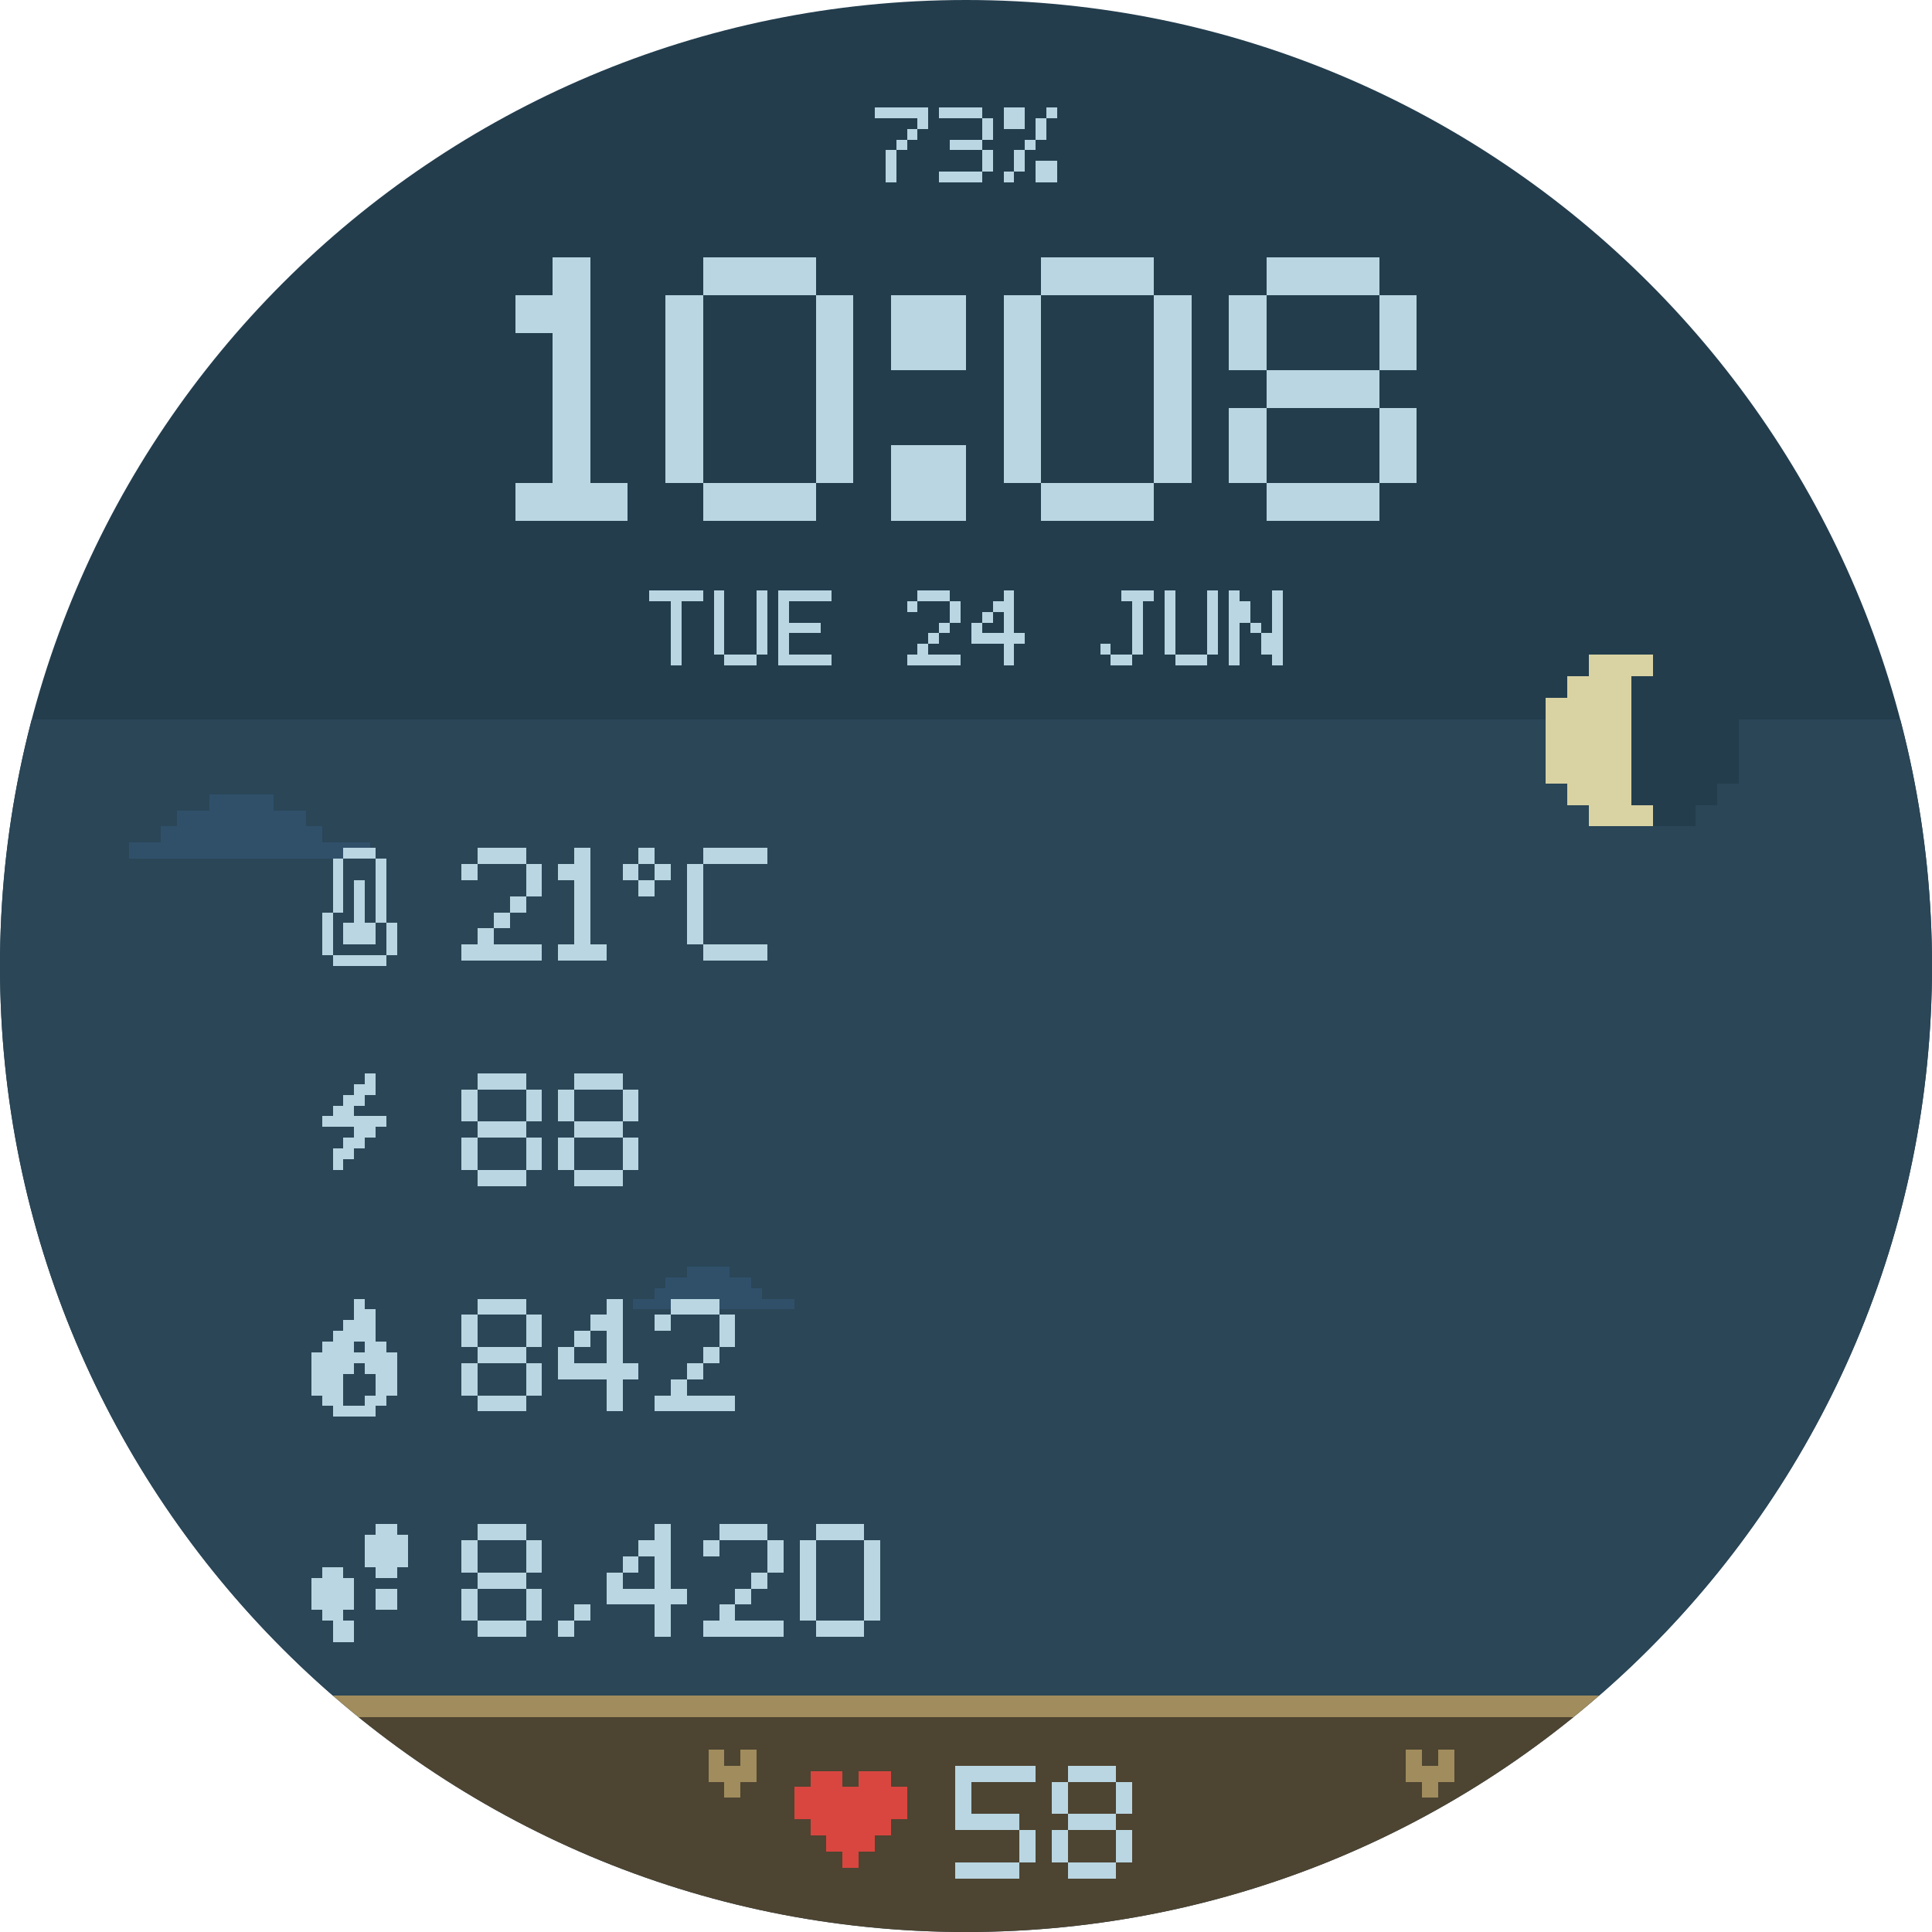
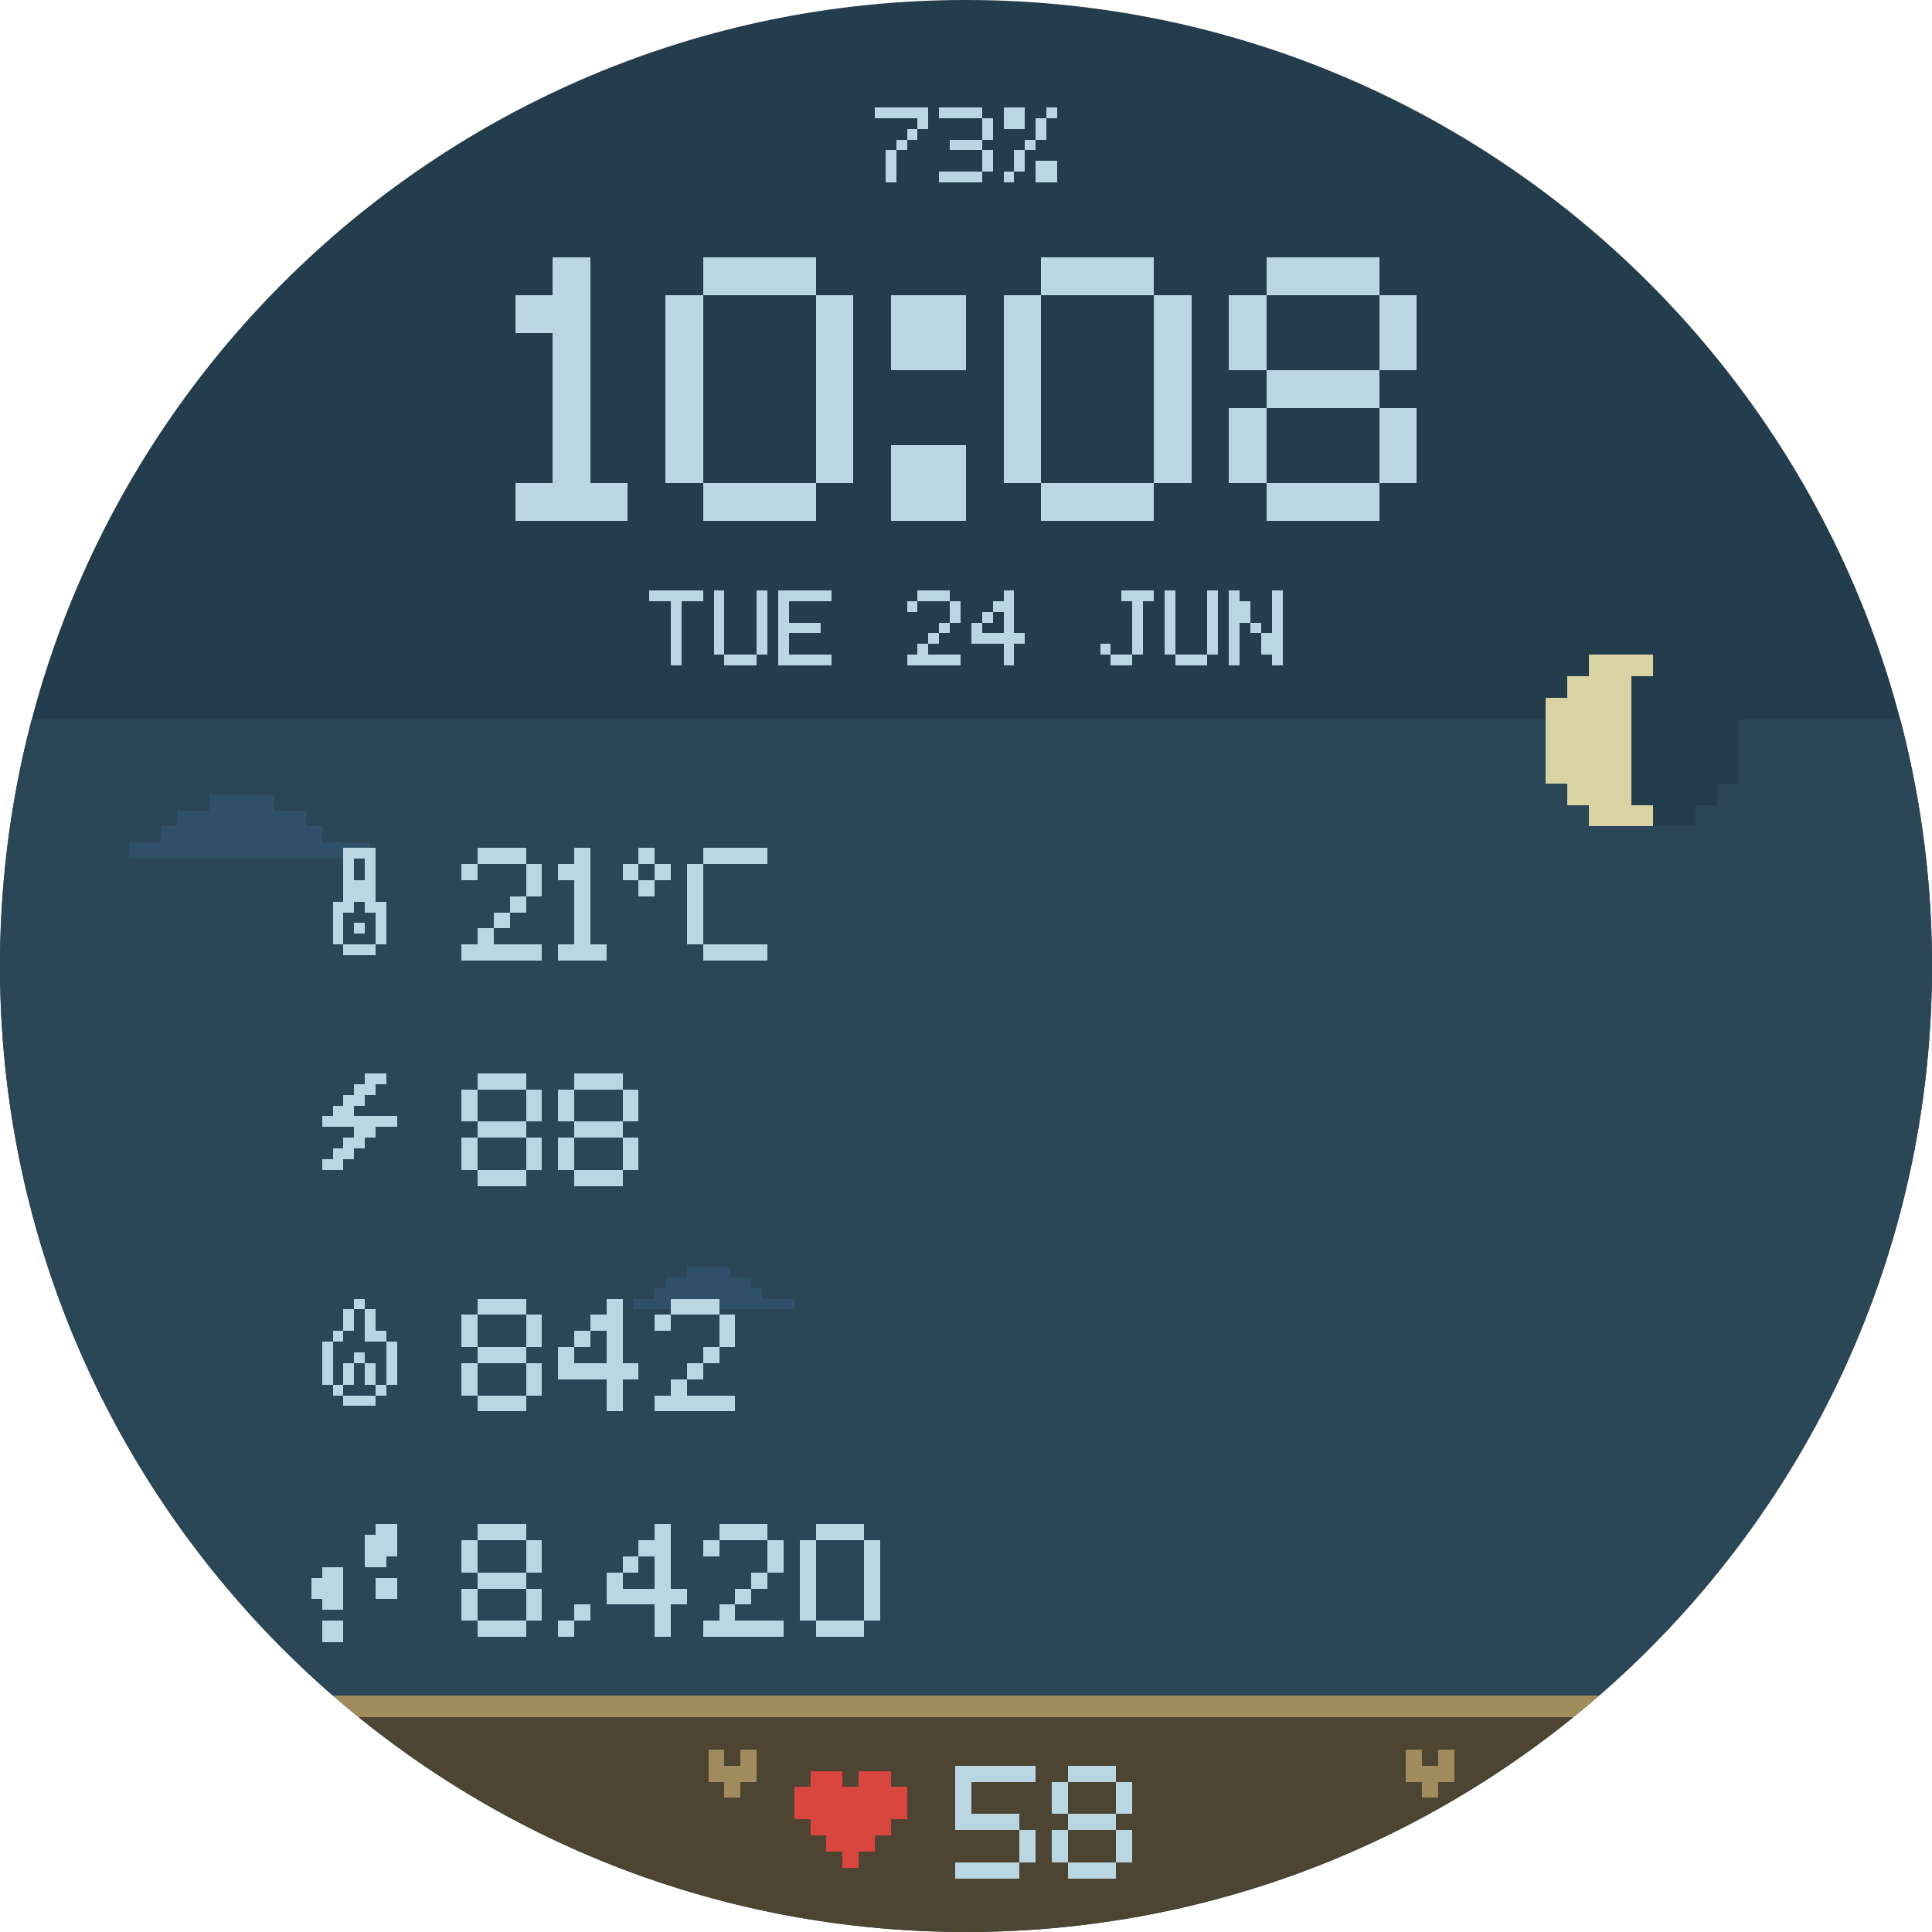
<svg xmlns="http://www.w3.org/2000/svg" width="360" height="360" viewBox="0 0 360 360" shape-rendering="crispEdges">
  <defs>
    <clipPath id="screen">
      <circle cx="180" cy="180" r="180" />
    </clipPath>
  </defs>
  <g clip-path="url(#screen)">
    <rect width="360" height="360" fill="#233d4d" />
    <rect x="0" y="316" width="360" height="4" fill="#a08c5c" />
    <rect x="0" y="320" width="360" height="40" fill="#4d4432" />
    <rect x="0" y="134" width="360" height="182" fill="#2a4657" />
    <g fill="#d9d2a3" data-bg="disc">
      <rect x="296" y="122" width="4" height="4" />
      <rect x="300" y="122" width="4" height="4" />
      <rect x="304" y="122" width="4" height="4" />
      <rect x="308" y="122" width="4" height="4" />
      <rect x="292" y="126" width="4" height="4" />
      <rect x="296" y="126" width="4" height="4" />
      <rect x="300" y="126" width="4" height="4" />
      <rect x="304" y="126" width="4" height="4" />
      <rect x="308" y="126" width="4" height="4" />
      <rect x="312" y="126" width="4" height="4" />
      <rect x="288" y="130" width="4" height="4" />
      <rect x="292" y="130" width="4" height="4" />
      <rect x="296" y="130" width="4" height="4" />
      <rect x="300" y="130" width="4" height="4" />
      <rect x="304" y="130" width="4" height="4" />
      <rect x="308" y="130" width="4" height="4" />
      <rect x="312" y="130" width="4" height="4" />
      <rect x="316" y="130" width="4" height="4" />
      <rect x="288" y="134" width="4" height="4" />
      <rect x="292" y="134" width="4" height="4" />
      <rect x="296" y="134" width="4" height="4" />
      <rect x="300" y="134" width="4" height="4" />
      <rect x="304" y="134" width="4" height="4" />
      <rect x="308" y="134" width="4" height="4" />
      <rect x="312" y="134" width="4" height="4" />
      <rect x="316" y="134" width="4" height="4" />
      <rect x="288" y="138" width="4" height="4" />
      <rect x="292" y="138" width="4" height="4" />
      <rect x="296" y="138" width="4" height="4" />
      <rect x="300" y="138" width="4" height="4" />
      <rect x="304" y="138" width="4" height="4" />
      <rect x="308" y="138" width="4" height="4" />
      <rect x="312" y="138" width="4" height="4" />
      <rect x="316" y="138" width="4" height="4" />
      <rect x="288" y="142" width="4" height="4" />
      <rect x="292" y="142" width="4" height="4" />
      <rect x="296" y="142" width="4" height="4" />
      <rect x="300" y="142" width="4" height="4" />
      <rect x="304" y="142" width="4" height="4" />
      <rect x="308" y="142" width="4" height="4" />
      <rect x="312" y="142" width="4" height="4" />
      <rect x="316" y="142" width="4" height="4" />
      <rect x="292" y="146" width="4" height="4" />
      <rect x="296" y="146" width="4" height="4" />
      <rect x="300" y="146" width="4" height="4" />
      <rect x="304" y="146" width="4" height="4" />
      <rect x="308" y="146" width="4" height="4" />
      <rect x="312" y="146" width="4" height="4" />
      <rect x="296" y="150" width="4" height="4" />
      <rect x="300" y="150" width="4" height="4" />
      <rect x="304" y="150" width="4" height="4" />
      <rect x="308" y="150" width="4" height="4" />
    </g>
    <g fill="#233d4d" data-bg="disc-cut">
      <rect x="308" y="122" width="4" height="4" />
      <rect x="312" y="122" width="4" height="4" />
      <rect x="304" y="126" width="4" height="4" />
      <rect x="308" y="126" width="4" height="4" />
      <rect x="312" y="126" width="4" height="4" />
      <rect x="316" y="126" width="4" height="4" />
      <rect x="304" y="130" width="4" height="4" />
      <rect x="308" y="130" width="4" height="4" />
      <rect x="312" y="130" width="4" height="4" />
      <rect x="316" y="130" width="4" height="4" />
      <rect x="320" y="130" width="4" height="4" />
      <rect x="304" y="134" width="4" height="4" />
      <rect x="308" y="134" width="4" height="4" />
      <rect x="312" y="134" width="4" height="4" />
      <rect x="316" y="134" width="4" height="4" />
      <rect x="320" y="134" width="4" height="4" />
      <rect x="304" y="138" width="4" height="4" />
      <rect x="308" y="138" width="4" height="4" />
      <rect x="312" y="138" width="4" height="4" />
      <rect x="316" y="138" width="4" height="4" />
      <rect x="320" y="138" width="4" height="4" />
      <rect x="304" y="142" width="4" height="4" />
      <rect x="308" y="142" width="4" height="4" />
      <rect x="312" y="142" width="4" height="4" />
      <rect x="316" y="142" width="4" height="4" />
      <rect x="320" y="142" width="4" height="4" />
      <rect x="304" y="146" width="4" height="4" />
      <rect x="308" y="146" width="4" height="4" />
      <rect x="312" y="146" width="4" height="4" />
      <rect x="316" y="146" width="4" height="4" />
      <rect x="308" y="150" width="4" height="4" />
      <rect x="312" y="150" width="4" height="4" />
    </g>
    <g fill="#a08c5c" data-bg="tuft">
      <rect x="18" y="326" width="3" height="3" />
      <rect x="24" y="326" width="3" height="3" />
      <rect x="18" y="329" width="3" height="3" />
      <rect x="21" y="329" width="3" height="3" />
      <rect x="24" y="329" width="3" height="3" />
      <rect x="21" y="332" width="3" height="3" />
    </g>
    <g fill="#a08c5c" data-bg="tuft">
      <rect x="62" y="326" width="3" height="3" />
      <rect x="68" y="326" width="3" height="3" />
      <rect x="62" y="329" width="3" height="3" />
      <rect x="65" y="329" width="3" height="3" />
      <rect x="68" y="329" width="3" height="3" />
      <rect x="65" y="332" width="3" height="3" />
    </g>
    <g fill="#a08c5c" data-bg="tuft">
      <rect x="132" y="326" width="3" height="3" />
      <rect x="138" y="326" width="3" height="3" />
      <rect x="132" y="329" width="3" height="3" />
      <rect x="135" y="329" width="3" height="3" />
      <rect x="138" y="329" width="3" height="3" />
      <rect x="135" y="332" width="3" height="3" />
    </g>
    <g fill="#a08c5c" data-bg="tuft">
      <rect x="262" y="326" width="3" height="3" />
      <rect x="268" y="326" width="3" height="3" />
      <rect x="262" y="329" width="3" height="3" />
      <rect x="265" y="329" width="3" height="3" />
      <rect x="268" y="329" width="3" height="3" />
      <rect x="265" y="332" width="3" height="3" />
    </g>
    <g fill="#a08c5c" data-bg="tuft">
      <rect x="306" y="326" width="3" height="3" />
      <rect x="312" y="326" width="3" height="3" />
      <rect x="306" y="329" width="3" height="3" />
      <rect x="309" y="329" width="3" height="3" />
      <rect x="312" y="329" width="3" height="3" />
      <rect x="309" y="332" width="3" height="3" />
    </g>
    <g fill="#a08c5c" data-bg="tuft">
      <rect x="336" y="326" width="3" height="3" />
      <rect x="342" y="326" width="3" height="3" />
      <rect x="336" y="329" width="3" height="3" />
      <rect x="339" y="329" width="3" height="3" />
      <rect x="342" y="329" width="3" height="3" />
      <rect x="339" y="332" width="3" height="3" />
    </g>
    <g fill="#30506a" data-bg="cloud">
      <rect x="39" y="148" width="3" height="3" />
      <rect x="42" y="148" width="3" height="3" />
      <rect x="45" y="148" width="3" height="3" />
      <rect x="48" y="148" width="3" height="3" />
      <rect x="33" y="151" width="3" height="3" />
      <rect x="36" y="151" width="3" height="3" />
      <rect x="39" y="151" width="3" height="3" />
      <rect x="42" y="151" width="3" height="3" />
      <rect x="45" y="151" width="3" height="3" />
      <rect x="48" y="151" width="3" height="3" />
      <rect x="51" y="151" width="3" height="3" />
      <rect x="54" y="151" width="3" height="3" />
      <rect x="30" y="154" width="3" height="3" />
      <rect x="33" y="154" width="3" height="3" />
      <rect x="36" y="154" width="3" height="3" />
      <rect x="39" y="154" width="3" height="3" />
      <rect x="42" y="154" width="3" height="3" />
      <rect x="45" y="154" width="3" height="3" />
      <rect x="48" y="154" width="3" height="3" />
      <rect x="51" y="154" width="3" height="3" />
      <rect x="54" y="154" width="3" height="3" />
      <rect x="57" y="154" width="3" height="3" />
      <rect x="24" y="157" width="3" height="3" />
      <rect x="27" y="157" width="3" height="3" />
      <rect x="30" y="157" width="3" height="3" />
      <rect x="33" y="157" width="3" height="3" />
      <rect x="36" y="157" width="3" height="3" />
      <rect x="39" y="157" width="3" height="3" />
      <rect x="42" y="157" width="3" height="3" />
      <rect x="45" y="157" width="3" height="3" />
      <rect x="48" y="157" width="3" height="3" />
      <rect x="51" y="157" width="3" height="3" />
      <rect x="54" y="157" width="3" height="3" />
      <rect x="57" y="157" width="3" height="3" />
      <rect x="60" y="157" width="3" height="3" />
      <rect x="63" y="157" width="3" height="3" />
      <rect x="66" y="157" width="3" height="3" />
    </g>
    <g fill="#30506a" data-bg="cloud">
      <rect x="128" y="236" width="2" height="2" />
      <rect x="130" y="236" width="2" height="2" />
      <rect x="132" y="236" width="2" height="2" />
      <rect x="134" y="236" width="2" height="2" />
      <rect x="124" y="238" width="2" height="2" />
      <rect x="126" y="238" width="2" height="2" />
      <rect x="128" y="238" width="2" height="2" />
      <rect x="130" y="238" width="2" height="2" />
      <rect x="132" y="238" width="2" height="2" />
      <rect x="134" y="238" width="2" height="2" />
      <rect x="136" y="238" width="2" height="2" />
      <rect x="138" y="238" width="2" height="2" />
      <rect x="122" y="240" width="2" height="2" />
      <rect x="124" y="240" width="2" height="2" />
      <rect x="126" y="240" width="2" height="2" />
      <rect x="128" y="240" width="2" height="2" />
      <rect x="130" y="240" width="2" height="2" />
      <rect x="132" y="240" width="2" height="2" />
      <rect x="134" y="240" width="2" height="2" />
      <rect x="136" y="240" width="2" height="2" />
      <rect x="138" y="240" width="2" height="2" />
      <rect x="140" y="240" width="2" height="2" />
      <rect x="118" y="242" width="2" height="2" />
      <rect x="120" y="242" width="2" height="2" />
      <rect x="122" y="242" width="2" height="2" />
      <rect x="124" y="242" width="2" height="2" />
      <rect x="126" y="242" width="2" height="2" />
      <rect x="128" y="242" width="2" height="2" />
      <rect x="130" y="242" width="2" height="2" />
      <rect x="132" y="242" width="2" height="2" />
      <rect x="134" y="242" width="2" height="2" />
      <rect x="136" y="242" width="2" height="2" />
      <rect x="138" y="242" width="2" height="2" />
      <rect x="140" y="242" width="2" height="2" />
      <rect x="142" y="242" width="2" height="2" />
      <rect x="144" y="242" width="2" height="2" />
      <rect x="146" y="242" width="2" height="2" />
    </g>
    <g fill="#b9d6e2" data-text="10:08">
      <rect x="103" y="48" width="7" height="7" />
      <rect x="96" y="55" width="7" height="7" />
      <rect x="103" y="55" width="7" height="7" />
      <rect x="103" y="62" width="7" height="7" />
      <rect x="103" y="69" width="7" height="7" />
      <rect x="103" y="76" width="7" height="7" />
      <rect x="103" y="83" width="7" height="7" />
      <rect x="96" y="90" width="7" height="7" />
      <rect x="103" y="90" width="7" height="7" />
      <rect x="110" y="90" width="7" height="7" />
      <rect x="131" y="48" width="7" height="7" />
      <rect x="138" y="48" width="7" height="7" />
      <rect x="145" y="48" width="7" height="7" />
      <rect x="124" y="55" width="7" height="7" />
      <rect x="152" y="55" width="7" height="7" />
      <rect x="124" y="62" width="7" height="7" />
      <rect x="152" y="62" width="7" height="7" />
      <rect x="124" y="69" width="7" height="7" />
      <rect x="152" y="69" width="7" height="7" />
      <rect x="124" y="76" width="7" height="7" />
      <rect x="152" y="76" width="7" height="7" />
      <rect x="124" y="83" width="7" height="7" />
      <rect x="152" y="83" width="7" height="7" />
      <rect x="131" y="90" width="7" height="7" />
      <rect x="138" y="90" width="7" height="7" />
      <rect x="145" y="90" width="7" height="7" />
      <rect x="166" y="55" width="7" height="7" />
      <rect x="173" y="55" width="7" height="7" />
      <rect x="166" y="62" width="7" height="7" />
      <rect x="173" y="62" width="7" height="7" />
      <rect x="166" y="83" width="7" height="7" />
      <rect x="173" y="83" width="7" height="7" />
      <rect x="166" y="90" width="7" height="7" />
      <rect x="173" y="90" width="7" height="7" />
      <rect x="194" y="48" width="7" height="7" />
      <rect x="201" y="48" width="7" height="7" />
      <rect x="208" y="48" width="7" height="7" />
      <rect x="187" y="55" width="7" height="7" />
      <rect x="215" y="55" width="7" height="7" />
      <rect x="187" y="62" width="7" height="7" />
      <rect x="215" y="62" width="7" height="7" />
      <rect x="187" y="69" width="7" height="7" />
      <rect x="215" y="69" width="7" height="7" />
      <rect x="187" y="76" width="7" height="7" />
      <rect x="215" y="76" width="7" height="7" />
      <rect x="187" y="83" width="7" height="7" />
      <rect x="215" y="83" width="7" height="7" />
      <rect x="194" y="90" width="7" height="7" />
      <rect x="201" y="90" width="7" height="7" />
      <rect x="208" y="90" width="7" height="7" />
      <rect x="236" y="48" width="7" height="7" />
      <rect x="243" y="48" width="7" height="7" />
      <rect x="250" y="48" width="7" height="7" />
      <rect x="229" y="55" width="7" height="7" />
      <rect x="257" y="55" width="7" height="7" />
      <rect x="229" y="62" width="7" height="7" />
      <rect x="257" y="62" width="7" height="7" />
      <rect x="236" y="69" width="7" height="7" />
      <rect x="243" y="69" width="7" height="7" />
      <rect x="250" y="69" width="7" height="7" />
      <rect x="229" y="76" width="7" height="7" />
      <rect x="257" y="76" width="7" height="7" />
      <rect x="229" y="83" width="7" height="7" />
      <rect x="257" y="83" width="7" height="7" />
      <rect x="236" y="90" width="7" height="7" />
      <rect x="243" y="90" width="7" height="7" />
      <rect x="250" y="90" width="7" height="7" />
    </g>
    <g fill="#b9d6e2" data-text="TUE 24 JUN">
      <rect x="121" y="110" width="2" height="2" />
      <rect x="123" y="110" width="2" height="2" />
      <rect x="125" y="110" width="2" height="2" />
      <rect x="127" y="110" width="2" height="2" />
      <rect x="129" y="110" width="2" height="2" />
      <rect x="125" y="112" width="2" height="2" />
      <rect x="125" y="114" width="2" height="2" />
      <rect x="125" y="116" width="2" height="2" />
      <rect x="125" y="118" width="2" height="2" />
      <rect x="125" y="120" width="2" height="2" />
      <rect x="125" y="122" width="2" height="2" />
      <rect x="133" y="110" width="2" height="2" />
      <rect x="141" y="110" width="2" height="2" />
      <rect x="133" y="112" width="2" height="2" />
      <rect x="141" y="112" width="2" height="2" />
      <rect x="133" y="114" width="2" height="2" />
      <rect x="141" y="114" width="2" height="2" />
      <rect x="133" y="116" width="2" height="2" />
      <rect x="141" y="116" width="2" height="2" />
      <rect x="133" y="118" width="2" height="2" />
      <rect x="141" y="118" width="2" height="2" />
      <rect x="133" y="120" width="2" height="2" />
      <rect x="141" y="120" width="2" height="2" />
      <rect x="135" y="122" width="2" height="2" />
      <rect x="137" y="122" width="2" height="2" />
      <rect x="139" y="122" width="2" height="2" />
      <rect x="145" y="110" width="2" height="2" />
      <rect x="147" y="110" width="2" height="2" />
      <rect x="149" y="110" width="2" height="2" />
      <rect x="151" y="110" width="2" height="2" />
      <rect x="153" y="110" width="2" height="2" />
      <rect x="145" y="112" width="2" height="2" />
      <rect x="145" y="114" width="2" height="2" />
      <rect x="145" y="116" width="2" height="2" />
      <rect x="147" y="116" width="2" height="2" />
      <rect x="149" y="116" width="2" height="2" />
      <rect x="151" y="116" width="2" height="2" />
      <rect x="145" y="118" width="2" height="2" />
      <rect x="145" y="120" width="2" height="2" />
      <rect x="145" y="122" width="2" height="2" />
      <rect x="147" y="122" width="2" height="2" />
      <rect x="149" y="122" width="2" height="2" />
      <rect x="151" y="122" width="2" height="2" />
      <rect x="153" y="122" width="2" height="2" />
      <rect x="171" y="110" width="2" height="2" />
      <rect x="173" y="110" width="2" height="2" />
      <rect x="175" y="110" width="2" height="2" />
      <rect x="169" y="112" width="2" height="2" />
      <rect x="177" y="112" width="2" height="2" />
      <rect x="177" y="114" width="2" height="2" />
      <rect x="175" y="116" width="2" height="2" />
      <rect x="173" y="118" width="2" height="2" />
      <rect x="171" y="120" width="2" height="2" />
      <rect x="169" y="122" width="2" height="2" />
      <rect x="171" y="122" width="2" height="2" />
      <rect x="173" y="122" width="2" height="2" />
      <rect x="175" y="122" width="2" height="2" />
      <rect x="177" y="122" width="2" height="2" />
      <rect x="187" y="110" width="2" height="2" />
      <rect x="185" y="112" width="2" height="2" />
      <rect x="187" y="112" width="2" height="2" />
      <rect x="183" y="114" width="2" height="2" />
      <rect x="187" y="114" width="2" height="2" />
      <rect x="181" y="116" width="2" height="2" />
      <rect x="187" y="116" width="2" height="2" />
      <rect x="181" y="118" width="2" height="2" />
      <rect x="183" y="118" width="2" height="2" />
      <rect x="185" y="118" width="2" height="2" />
      <rect x="187" y="118" width="2" height="2" />
      <rect x="189" y="118" width="2" height="2" />
      <rect x="187" y="120" width="2" height="2" />
      <rect x="187" y="122" width="2" height="2" />
      <rect x="209" y="110" width="2" height="2" />
      <rect x="211" y="110" width="2" height="2" />
      <rect x="213" y="110" width="2" height="2" />
      <rect x="211" y="112" width="2" height="2" />
      <rect x="211" y="114" width="2" height="2" />
      <rect x="211" y="116" width="2" height="2" />
      <rect x="211" y="118" width="2" height="2" />
      <rect x="205" y="120" width="2" height="2" />
      <rect x="211" y="120" width="2" height="2" />
      <rect x="207" y="122" width="2" height="2" />
      <rect x="209" y="122" width="2" height="2" />
      <rect x="217" y="110" width="2" height="2" />
      <rect x="225" y="110" width="2" height="2" />
      <rect x="217" y="112" width="2" height="2" />
      <rect x="225" y="112" width="2" height="2" />
      <rect x="217" y="114" width="2" height="2" />
      <rect x="225" y="114" width="2" height="2" />
      <rect x="217" y="116" width="2" height="2" />
      <rect x="225" y="116" width="2" height="2" />
      <rect x="217" y="118" width="2" height="2" />
      <rect x="225" y="118" width="2" height="2" />
      <rect x="217" y="120" width="2" height="2" />
      <rect x="225" y="120" width="2" height="2" />
      <rect x="219" y="122" width="2" height="2" />
      <rect x="221" y="122" width="2" height="2" />
      <rect x="223" y="122" width="2" height="2" />
      <rect x="229" y="110" width="2" height="2" />
      <rect x="237" y="110" width="2" height="2" />
      <rect x="229" y="112" width="2" height="2" />
      <rect x="231" y="112" width="2" height="2" />
      <rect x="237" y="112" width="2" height="2" />
      <rect x="229" y="114" width="2" height="2" />
      <rect x="231" y="114" width="2" height="2" />
      <rect x="237" y="114" width="2" height="2" />
      <rect x="229" y="116" width="2" height="2" />
      <rect x="233" y="116" width="2" height="2" />
      <rect x="237" y="116" width="2" height="2" />
      <rect x="229" y="118" width="2" height="2" />
      <rect x="235" y="118" width="2" height="2" />
      <rect x="237" y="118" width="2" height="2" />
      <rect x="229" y="120" width="2" height="2" />
      <rect x="235" y="120" width="2" height="2" />
      <rect x="237" y="120" width="2" height="2" />
      <rect x="229" y="122" width="2" height="2" />
      <rect x="237" y="122" width="2" height="2" />
    </g>
    <g fill="#b9d6e2" data-text="73%">
      <rect x="163" y="20" width="2" height="2" />
      <rect x="165" y="20" width="2" height="2" />
      <rect x="167" y="20" width="2" height="2" />
      <rect x="169" y="20" width="2" height="2" />
      <rect x="171" y="20" width="2" height="2" />
      <rect x="171" y="22" width="2" height="2" />
      <rect x="169" y="24" width="2" height="2" />
      <rect x="167" y="26" width="2" height="2" />
      <rect x="165" y="28" width="2" height="2" />
      <rect x="165" y="30" width="2" height="2" />
      <rect x="165" y="32" width="2" height="2" />
      <rect x="175" y="20" width="2" height="2" />
      <rect x="177" y="20" width="2" height="2" />
      <rect x="179" y="20" width="2" height="2" />
      <rect x="181" y="20" width="2" height="2" />
      <rect x="183" y="22" width="2" height="2" />
      <rect x="183" y="24" width="2" height="2" />
      <rect x="177" y="26" width="2" height="2" />
      <rect x="179" y="26" width="2" height="2" />
      <rect x="181" y="26" width="2" height="2" />
      <rect x="183" y="28" width="2" height="2" />
      <rect x="183" y="30" width="2" height="2" />
      <rect x="175" y="32" width="2" height="2" />
      <rect x="177" y="32" width="2" height="2" />
      <rect x="179" y="32" width="2" height="2" />
      <rect x="181" y="32" width="2" height="2" />
      <rect x="187" y="20" width="2" height="2" />
      <rect x="189" y="20" width="2" height="2" />
      <rect x="195" y="20" width="2" height="2" />
      <rect x="187" y="22" width="2" height="2" />
      <rect x="189" y="22" width="2" height="2" />
      <rect x="193" y="22" width="2" height="2" />
      <rect x="193" y="24" width="2" height="2" />
      <rect x="191" y="26" width="2" height="2" />
      <rect x="189" y="28" width="2" height="2" />
      <rect x="189" y="30" width="2" height="2" />
      <rect x="193" y="30" width="2" height="2" />
      <rect x="195" y="30" width="2" height="2" />
      <rect x="187" y="32" width="2" height="2" />
      <rect x="193" y="32" width="2" height="2" />
      <rect x="195" y="32" width="2" height="2" />
    </g>
    <g fill="#b9d6e2" data-icon="Temperature">
      <rect x="64" y="158" width="2" height="2" />
      <rect x="66" y="158" width="2" height="2" />
      <rect x="68" y="158" width="2" height="2" />
-       <rect x="62" y="160" width="2" height="2" />
-       <rect x="70" y="160" width="2" height="2" />
-       <rect x="62" y="162" width="2" height="2" />
-       <rect x="70" y="162" width="2" height="2" />
-       <rect x="62" y="164" width="2" height="2" />
+       <rect x="64" y="160" width="2" height="2" />
+       <rect x="68" y="160" width="2" height="2" />
+       <rect x="64" y="162" width="2" height="2" />
+       <rect x="68" y="162" width="2" height="2" />
+       <rect x="64" y="164" width="2" height="2" />
      <rect x="66" y="164" width="2" height="2" />
-       <rect x="70" y="164" width="2" height="2" />
-       <rect x="62" y="166" width="2" height="2" />
+       <rect x="68" y="164" width="2" height="2" />
+       <rect x="64" y="166" width="2" height="2" />
      <rect x="66" y="166" width="2" height="2" />
-       <rect x="70" y="166" width="2" height="2" />
+       <rect x="68" y="166" width="2" height="2" />
      <rect x="62" y="168" width="2" height="2" />
-       <rect x="66" y="168" width="2" height="2" />
+       <rect x="64" y="168" width="2" height="2" />
+       <rect x="68" y="168" width="2" height="2" />
      <rect x="70" y="168" width="2" height="2" />
-       <rect x="60" y="170" width="2" height="2" />
-       <rect x="66" y="170" width="2" height="2" />
+       <rect x="62" y="170" width="2" height="2" />
      <rect x="70" y="170" width="2" height="2" />
-       <rect x="60" y="172" width="2" height="2" />
-       <rect x="64" y="172" width="2" height="2" />
+       <rect x="62" y="172" width="2" height="2" />
      <rect x="66" y="172" width="2" height="2" />
-       <rect x="68" y="172" width="2" height="2" />
-       <rect x="72" y="172" width="2" height="2" />
-       <rect x="60" y="174" width="2" height="2" />
-       <rect x="64" y="174" width="2" height="2" />
-       <rect x="66" y="174" width="2" height="2" />
-       <rect x="68" y="174" width="2" height="2" />
-       <rect x="72" y="174" width="2" height="2" />
-       <rect x="60" y="176" width="2" height="2" />
-       <rect x="72" y="176" width="2" height="2" />
-       <rect x="62" y="178" width="2" height="2" />
-       <rect x="64" y="178" width="2" height="2" />
-       <rect x="66" y="178" width="2" height="2" />
-       <rect x="68" y="178" width="2" height="2" />
-       <rect x="70" y="178" width="2" height="2" />
+       <rect x="70" y="172" width="2" height="2" />
+       <rect x="62" y="174" width="2" height="2" />
+       <rect x="70" y="174" width="2" height="2" />
+       <rect x="64" y="176" width="2" height="2" />
+       <rect x="66" y="176" width="2" height="2" />
+       <rect x="68" y="176" width="2" height="2" />
    </g>
    <g fill="#b9d6e2" data-text="21°C">
      <rect x="89" y="158" width="3" height="3" />
      <rect x="92" y="158" width="3" height="3" />
      <rect x="95" y="158" width="3" height="3" />
      <rect x="86" y="161" width="3" height="3" />
      <rect x="98" y="161" width="3" height="3" />
      <rect x="98" y="164" width="3" height="3" />
      <rect x="95" y="167" width="3" height="3" />
      <rect x="92" y="170" width="3" height="3" />
      <rect x="89" y="173" width="3" height="3" />
      <rect x="86" y="176" width="3" height="3" />
      <rect x="89" y="176" width="3" height="3" />
      <rect x="92" y="176" width="3" height="3" />
      <rect x="95" y="176" width="3" height="3" />
      <rect x="98" y="176" width="3" height="3" />
      <rect x="107" y="158" width="3" height="3" />
      <rect x="104" y="161" width="3" height="3" />
      <rect x="107" y="161" width="3" height="3" />
      <rect x="107" y="164" width="3" height="3" />
      <rect x="107" y="167" width="3" height="3" />
      <rect x="107" y="170" width="3" height="3" />
      <rect x="107" y="173" width="3" height="3" />
      <rect x="104" y="176" width="3" height="3" />
      <rect x="107" y="176" width="3" height="3" />
      <rect x="110" y="176" width="3" height="3" />
      <rect x="119" y="158" width="3" height="3" />
      <rect x="116" y="161" width="3" height="3" />
      <rect x="122" y="161" width="3" height="3" />
      <rect x="119" y="164" width="3" height="3" />
      <rect x="131" y="158" width="3" height="3" />
      <rect x="134" y="158" width="3" height="3" />
      <rect x="137" y="158" width="3" height="3" />
      <rect x="140" y="158" width="3" height="3" />
      <rect x="128" y="161" width="3" height="3" />
      <rect x="128" y="164" width="3" height="3" />
      <rect x="128" y="167" width="3" height="3" />
      <rect x="128" y="170" width="3" height="3" />
      <rect x="128" y="173" width="3" height="3" />
      <rect x="131" y="176" width="3" height="3" />
      <rect x="134" y="176" width="3" height="3" />
      <rect x="137" y="176" width="3" height="3" />
      <rect x="140" y="176" width="3" height="3" />
    </g>
    <g fill="#b9d6e2" data-icon="Body Battery">
      <rect x="68" y="200" width="2" height="2" />
+       <rect x="70" y="200" width="2" height="2" />
      <rect x="66" y="202" width="2" height="2" />
      <rect x="68" y="202" width="2" height="2" />
      <rect x="64" y="204" width="2" height="2" />
      <rect x="66" y="204" width="2" height="2" />
      <rect x="62" y="206" width="2" height="2" />
      <rect x="64" y="206" width="2" height="2" />
      <rect x="60" y="208" width="2" height="2" />
      <rect x="62" y="208" width="2" height="2" />
      <rect x="64" y="208" width="2" height="2" />
      <rect x="66" y="208" width="2" height="2" />
      <rect x="68" y="208" width="2" height="2" />
      <rect x="70" y="208" width="2" height="2" />
+       <rect x="72" y="208" width="2" height="2" />
      <rect x="66" y="210" width="2" height="2" />
      <rect x="68" y="210" width="2" height="2" />
      <rect x="64" y="212" width="2" height="2" />
      <rect x="66" y="212" width="2" height="2" />
      <rect x="62" y="214" width="2" height="2" />
      <rect x="64" y="214" width="2" height="2" />
+       <rect x="60" y="216" width="2" height="2" />
      <rect x="62" y="216" width="2" height="2" />
    </g>
    <g fill="#b9d6e2" data-text="88">
      <rect x="89" y="200" width="3" height="3" />
      <rect x="92" y="200" width="3" height="3" />
      <rect x="95" y="200" width="3" height="3" />
      <rect x="86" y="203" width="3" height="3" />
      <rect x="98" y="203" width="3" height="3" />
      <rect x="86" y="206" width="3" height="3" />
      <rect x="98" y="206" width="3" height="3" />
      <rect x="89" y="209" width="3" height="3" />
      <rect x="92" y="209" width="3" height="3" />
      <rect x="95" y="209" width="3" height="3" />
      <rect x="86" y="212" width="3" height="3" />
      <rect x="98" y="212" width="3" height="3" />
      <rect x="86" y="215" width="3" height="3" />
      <rect x="98" y="215" width="3" height="3" />
      <rect x="89" y="218" width="3" height="3" />
      <rect x="92" y="218" width="3" height="3" />
      <rect x="95" y="218" width="3" height="3" />
      <rect x="107" y="200" width="3" height="3" />
      <rect x="110" y="200" width="3" height="3" />
      <rect x="113" y="200" width="3" height="3" />
      <rect x="104" y="203" width="3" height="3" />
      <rect x="116" y="203" width="3" height="3" />
      <rect x="104" y="206" width="3" height="3" />
      <rect x="116" y="206" width="3" height="3" />
      <rect x="107" y="209" width="3" height="3" />
      <rect x="110" y="209" width="3" height="3" />
      <rect x="113" y="209" width="3" height="3" />
      <rect x="104" y="212" width="3" height="3" />
      <rect x="116" y="212" width="3" height="3" />
      <rect x="104" y="215" width="3" height="3" />
      <rect x="116" y="215" width="3" height="3" />
      <rect x="107" y="218" width="3" height="3" />
      <rect x="110" y="218" width="3" height="3" />
      <rect x="113" y="218" width="3" height="3" />
    </g>
    <g fill="#b9d6e2" data-icon="Calories">
      <rect x="66" y="242" width="2" height="2" />
-       <rect x="66" y="244" width="2" height="2" />
+       <rect x="64" y="244" width="2" height="2" />
      <rect x="68" y="244" width="2" height="2" />
      <rect x="64" y="246" width="2" height="2" />
-       <rect x="66" y="246" width="2" height="2" />
      <rect x="68" y="246" width="2" height="2" />
      <rect x="62" y="248" width="2" height="2" />
-       <rect x="64" y="248" width="2" height="2" />
-       <rect x="66" y="248" width="2" height="2" />
      <rect x="68" y="248" width="2" height="2" />
+       <rect x="70" y="248" width="2" height="2" />
      <rect x="60" y="250" width="2" height="2" />
-       <rect x="62" y="250" width="2" height="2" />
-       <rect x="64" y="250" width="2" height="2" />
-       <rect x="68" y="250" width="2" height="2" />
-       <rect x="70" y="250" width="2" height="2" />
-       <rect x="58" y="252" width="2" height="2" />
+       <rect x="72" y="250" width="2" height="2" />
      <rect x="60" y="252" width="2" height="2" />
-       <rect x="62" y="252" width="2" height="2" />
-       <rect x="64" y="252" width="2" height="2" />
      <rect x="66" y="252" width="2" height="2" />
-       <rect x="68" y="252" width="2" height="2" />
-       <rect x="70" y="252" width="2" height="2" />
      <rect x="72" y="252" width="2" height="2" />
-       <rect x="58" y="254" width="2" height="2" />
      <rect x="60" y="254" width="2" height="2" />
-       <rect x="62" y="254" width="2" height="2" />
      <rect x="64" y="254" width="2" height="2" />
      <rect x="68" y="254" width="2" height="2" />
-       <rect x="70" y="254" width="2" height="2" />
      <rect x="72" y="254" width="2" height="2" />
-       <rect x="58" y="256" width="2" height="2" />
      <rect x="60" y="256" width="2" height="2" />
-       <rect x="62" y="256" width="2" height="2" />
-       <rect x="70" y="256" width="2" height="2" />
+       <rect x="64" y="256" width="2" height="2" />
+       <rect x="68" y="256" width="2" height="2" />
      <rect x="72" y="256" width="2" height="2" />
-       <rect x="58" y="258" width="2" height="2" />
-       <rect x="60" y="258" width="2" height="2" />
      <rect x="62" y="258" width="2" height="2" />
      <rect x="70" y="258" width="2" height="2" />
-       <rect x="72" y="258" width="2" height="2" />
-       <rect x="60" y="260" width="2" height="2" />
-       <rect x="62" y="260" width="2" height="2" />
+       <rect x="64" y="260" width="2" height="2" />
+       <rect x="66" y="260" width="2" height="2" />
      <rect x="68" y="260" width="2" height="2" />
-       <rect x="70" y="260" width="2" height="2" />
-       <rect x="62" y="262" width="2" height="2" />
-       <rect x="64" y="262" width="2" height="2" />
-       <rect x="66" y="262" width="2" height="2" />
-       <rect x="68" y="262" width="2" height="2" />
    </g>
    <g fill="#b9d6e2" data-text="842">
      <rect x="89" y="242" width="3" height="3" />
      <rect x="92" y="242" width="3" height="3" />
      <rect x="95" y="242" width="3" height="3" />
      <rect x="86" y="245" width="3" height="3" />
      <rect x="98" y="245" width="3" height="3" />
      <rect x="86" y="248" width="3" height="3" />
      <rect x="98" y="248" width="3" height="3" />
      <rect x="89" y="251" width="3" height="3" />
      <rect x="92" y="251" width="3" height="3" />
      <rect x="95" y="251" width="3" height="3" />
      <rect x="86" y="254" width="3" height="3" />
      <rect x="98" y="254" width="3" height="3" />
      <rect x="86" y="257" width="3" height="3" />
      <rect x="98" y="257" width="3" height="3" />
      <rect x="89" y="260" width="3" height="3" />
      <rect x="92" y="260" width="3" height="3" />
      <rect x="95" y="260" width="3" height="3" />
      <rect x="113" y="242" width="3" height="3" />
      <rect x="110" y="245" width="3" height="3" />
      <rect x="113" y="245" width="3" height="3" />
      <rect x="107" y="248" width="3" height="3" />
      <rect x="113" y="248" width="3" height="3" />
      <rect x="104" y="251" width="3" height="3" />
      <rect x="113" y="251" width="3" height="3" />
      <rect x="104" y="254" width="3" height="3" />
      <rect x="107" y="254" width="3" height="3" />
      <rect x="110" y="254" width="3" height="3" />
      <rect x="113" y="254" width="3" height="3" />
      <rect x="116" y="254" width="3" height="3" />
      <rect x="113" y="257" width="3" height="3" />
      <rect x="113" y="260" width="3" height="3" />
      <rect x="125" y="242" width="3" height="3" />
      <rect x="128" y="242" width="3" height="3" />
      <rect x="131" y="242" width="3" height="3" />
      <rect x="122" y="245" width="3" height="3" />
      <rect x="134" y="245" width="3" height="3" />
      <rect x="134" y="248" width="3" height="3" />
      <rect x="131" y="251" width="3" height="3" />
      <rect x="128" y="254" width="3" height="3" />
      <rect x="125" y="257" width="3" height="3" />
      <rect x="122" y="260" width="3" height="3" />
      <rect x="125" y="260" width="3" height="3" />
      <rect x="128" y="260" width="3" height="3" />
      <rect x="131" y="260" width="3" height="3" />
      <rect x="134" y="260" width="3" height="3" />
    </g>
    <g fill="#b9d6e2" data-icon="Steps">
      <rect x="70" y="284" width="2" height="2" />
      <rect x="72" y="284" width="2" height="2" />
      <rect x="68" y="286" width="2" height="2" />
      <rect x="70" y="286" width="2" height="2" />
      <rect x="72" y="286" width="2" height="2" />
-       <rect x="74" y="286" width="2" height="2" />
      <rect x="68" y="288" width="2" height="2" />
      <rect x="70" y="288" width="2" height="2" />
      <rect x="72" y="288" width="2" height="2" />
-       <rect x="74" y="288" width="2" height="2" />
      <rect x="68" y="290" width="2" height="2" />
      <rect x="70" y="290" width="2" height="2" />
-       <rect x="72" y="290" width="2" height="2" />
-       <rect x="74" y="290" width="2" height="2" />
      <rect x="60" y="292" width="2" height="2" />
      <rect x="62" y="292" width="2" height="2" />
-       <rect x="70" y="292" width="2" height="2" />
-       <rect x="72" y="292" width="2" height="2" />
      <rect x="58" y="294" width="2" height="2" />
      <rect x="60" y="294" width="2" height="2" />
      <rect x="62" y="294" width="2" height="2" />
-       <rect x="64" y="294" width="2" height="2" />
+       <rect x="70" y="294" width="2" height="2" />
+       <rect x="72" y="294" width="2" height="2" />
      <rect x="58" y="296" width="2" height="2" />
      <rect x="60" y="296" width="2" height="2" />
      <rect x="62" y="296" width="2" height="2" />
-       <rect x="64" y="296" width="2" height="2" />
      <rect x="70" y="296" width="2" height="2" />
      <rect x="72" y="296" width="2" height="2" />
-       <rect x="58" y="298" width="2" height="2" />
      <rect x="60" y="298" width="2" height="2" />
      <rect x="62" y="298" width="2" height="2" />
-       <rect x="64" y="298" width="2" height="2" />
-       <rect x="70" y="298" width="2" height="2" />
-       <rect x="72" y="298" width="2" height="2" />
-       <rect x="60" y="300" width="2" height="2" />
-       <rect x="62" y="300" width="2" height="2" />
+       <rect x="60" y="302" width="2" height="2" />
      <rect x="62" y="302" width="2" height="2" />
-       <rect x="64" y="302" width="2" height="2" />
+       <rect x="60" y="304" width="2" height="2" />
      <rect x="62" y="304" width="2" height="2" />
-       <rect x="64" y="304" width="2" height="2" />
    </g>
    <g fill="#b9d6e2" data-text="8,420">
      <rect x="89" y="284" width="3" height="3" />
      <rect x="92" y="284" width="3" height="3" />
      <rect x="95" y="284" width="3" height="3" />
      <rect x="86" y="287" width="3" height="3" />
      <rect x="98" y="287" width="3" height="3" />
      <rect x="86" y="290" width="3" height="3" />
      <rect x="98" y="290" width="3" height="3" />
      <rect x="89" y="293" width="3" height="3" />
      <rect x="92" y="293" width="3" height="3" />
      <rect x="95" y="293" width="3" height="3" />
      <rect x="86" y="296" width="3" height="3" />
      <rect x="98" y="296" width="3" height="3" />
      <rect x="86" y="299" width="3" height="3" />
      <rect x="98" y="299" width="3" height="3" />
      <rect x="89" y="302" width="3" height="3" />
      <rect x="92" y="302" width="3" height="3" />
      <rect x="95" y="302" width="3" height="3" />
      <rect x="107" y="299" width="3" height="3" />
      <rect x="104" y="302" width="3" height="3" />
      <rect x="122" y="284" width="3" height="3" />
      <rect x="119" y="287" width="3" height="3" />
      <rect x="122" y="287" width="3" height="3" />
      <rect x="116" y="290" width="3" height="3" />
      <rect x="122" y="290" width="3" height="3" />
      <rect x="113" y="293" width="3" height="3" />
      <rect x="122" y="293" width="3" height="3" />
      <rect x="113" y="296" width="3" height="3" />
      <rect x="116" y="296" width="3" height="3" />
      <rect x="119" y="296" width="3" height="3" />
      <rect x="122" y="296" width="3" height="3" />
      <rect x="125" y="296" width="3" height="3" />
      <rect x="122" y="299" width="3" height="3" />
      <rect x="122" y="302" width="3" height="3" />
      <rect x="134" y="284" width="3" height="3" />
      <rect x="137" y="284" width="3" height="3" />
      <rect x="140" y="284" width="3" height="3" />
      <rect x="131" y="287" width="3" height="3" />
      <rect x="143" y="287" width="3" height="3" />
      <rect x="143" y="290" width="3" height="3" />
      <rect x="140" y="293" width="3" height="3" />
      <rect x="137" y="296" width="3" height="3" />
      <rect x="134" y="299" width="3" height="3" />
      <rect x="131" y="302" width="3" height="3" />
      <rect x="134" y="302" width="3" height="3" />
      <rect x="137" y="302" width="3" height="3" />
      <rect x="140" y="302" width="3" height="3" />
      <rect x="143" y="302" width="3" height="3" />
      <rect x="152" y="284" width="3" height="3" />
      <rect x="155" y="284" width="3" height="3" />
      <rect x="158" y="284" width="3" height="3" />
      <rect x="149" y="287" width="3" height="3" />
      <rect x="161" y="287" width="3" height="3" />
      <rect x="149" y="290" width="3" height="3" />
      <rect x="161" y="290" width="3" height="3" />
      <rect x="149" y="293" width="3" height="3" />
      <rect x="161" y="293" width="3" height="3" />
      <rect x="149" y="296" width="3" height="3" />
      <rect x="161" y="296" width="3" height="3" />
      <rect x="149" y="299" width="3" height="3" />
      <rect x="161" y="299" width="3" height="3" />
      <rect x="152" y="302" width="3" height="3" />
      <rect x="155" y="302" width="3" height="3" />
      <rect x="158" y="302" width="3" height="3" />
    </g>
    <g fill="#d9463f" data-icon="heart">
      <rect x="151" y="330" width="3" height="3" />
      <rect x="154" y="330" width="3" height="3" />
      <rect x="160" y="330" width="3" height="3" />
      <rect x="163" y="330" width="3" height="3" />
      <rect x="148" y="333" width="3" height="3" />
      <rect x="151" y="333" width="3" height="3" />
      <rect x="154" y="333" width="3" height="3" />
      <rect x="157" y="333" width="3" height="3" />
      <rect x="160" y="333" width="3" height="3" />
      <rect x="163" y="333" width="3" height="3" />
      <rect x="166" y="333" width="3" height="3" />
      <rect x="148" y="336" width="3" height="3" />
      <rect x="151" y="336" width="3" height="3" />
      <rect x="154" y="336" width="3" height="3" />
      <rect x="157" y="336" width="3" height="3" />
      <rect x="160" y="336" width="3" height="3" />
      <rect x="163" y="336" width="3" height="3" />
      <rect x="166" y="336" width="3" height="3" />
      <rect x="151" y="339" width="3" height="3" />
      <rect x="154" y="339" width="3" height="3" />
      <rect x="157" y="339" width="3" height="3" />
      <rect x="160" y="339" width="3" height="3" />
      <rect x="163" y="339" width="3" height="3" />
      <rect x="154" y="342" width="3" height="3" />
      <rect x="157" y="342" width="3" height="3" />
      <rect x="160" y="342" width="3" height="3" />
      <rect x="157" y="345" width="3" height="3" />
    </g>
    <g fill="#b9d6e2" data-text="58">
      <rect x="178" y="329" width="3" height="3" />
      <rect x="181" y="329" width="3" height="3" />
      <rect x="184" y="329" width="3" height="3" />
      <rect x="187" y="329" width="3" height="3" />
      <rect x="190" y="329" width="3" height="3" />
      <rect x="178" y="332" width="3" height="3" />
      <rect x="178" y="335" width="3" height="3" />
      <rect x="178" y="338" width="3" height="3" />
      <rect x="181" y="338" width="3" height="3" />
      <rect x="184" y="338" width="3" height="3" />
      <rect x="187" y="338" width="3" height="3" />
      <rect x="190" y="341" width="3" height="3" />
      <rect x="190" y="344" width="3" height="3" />
      <rect x="178" y="347" width="3" height="3" />
      <rect x="181" y="347" width="3" height="3" />
      <rect x="184" y="347" width="3" height="3" />
      <rect x="187" y="347" width="3" height="3" />
      <rect x="199" y="329" width="3" height="3" />
      <rect x="202" y="329" width="3" height="3" />
      <rect x="205" y="329" width="3" height="3" />
      <rect x="196" y="332" width="3" height="3" />
      <rect x="208" y="332" width="3" height="3" />
      <rect x="196" y="335" width="3" height="3" />
      <rect x="208" y="335" width="3" height="3" />
      <rect x="199" y="338" width="3" height="3" />
      <rect x="202" y="338" width="3" height="3" />
      <rect x="205" y="338" width="3" height="3" />
      <rect x="196" y="341" width="3" height="3" />
      <rect x="208" y="341" width="3" height="3" />
      <rect x="196" y="344" width="3" height="3" />
      <rect x="208" y="344" width="3" height="3" />
      <rect x="199" y="347" width="3" height="3" />
      <rect x="202" y="347" width="3" height="3" />
      <rect x="205" y="347" width="3" height="3" />
    </g>
  </g>
</svg>
